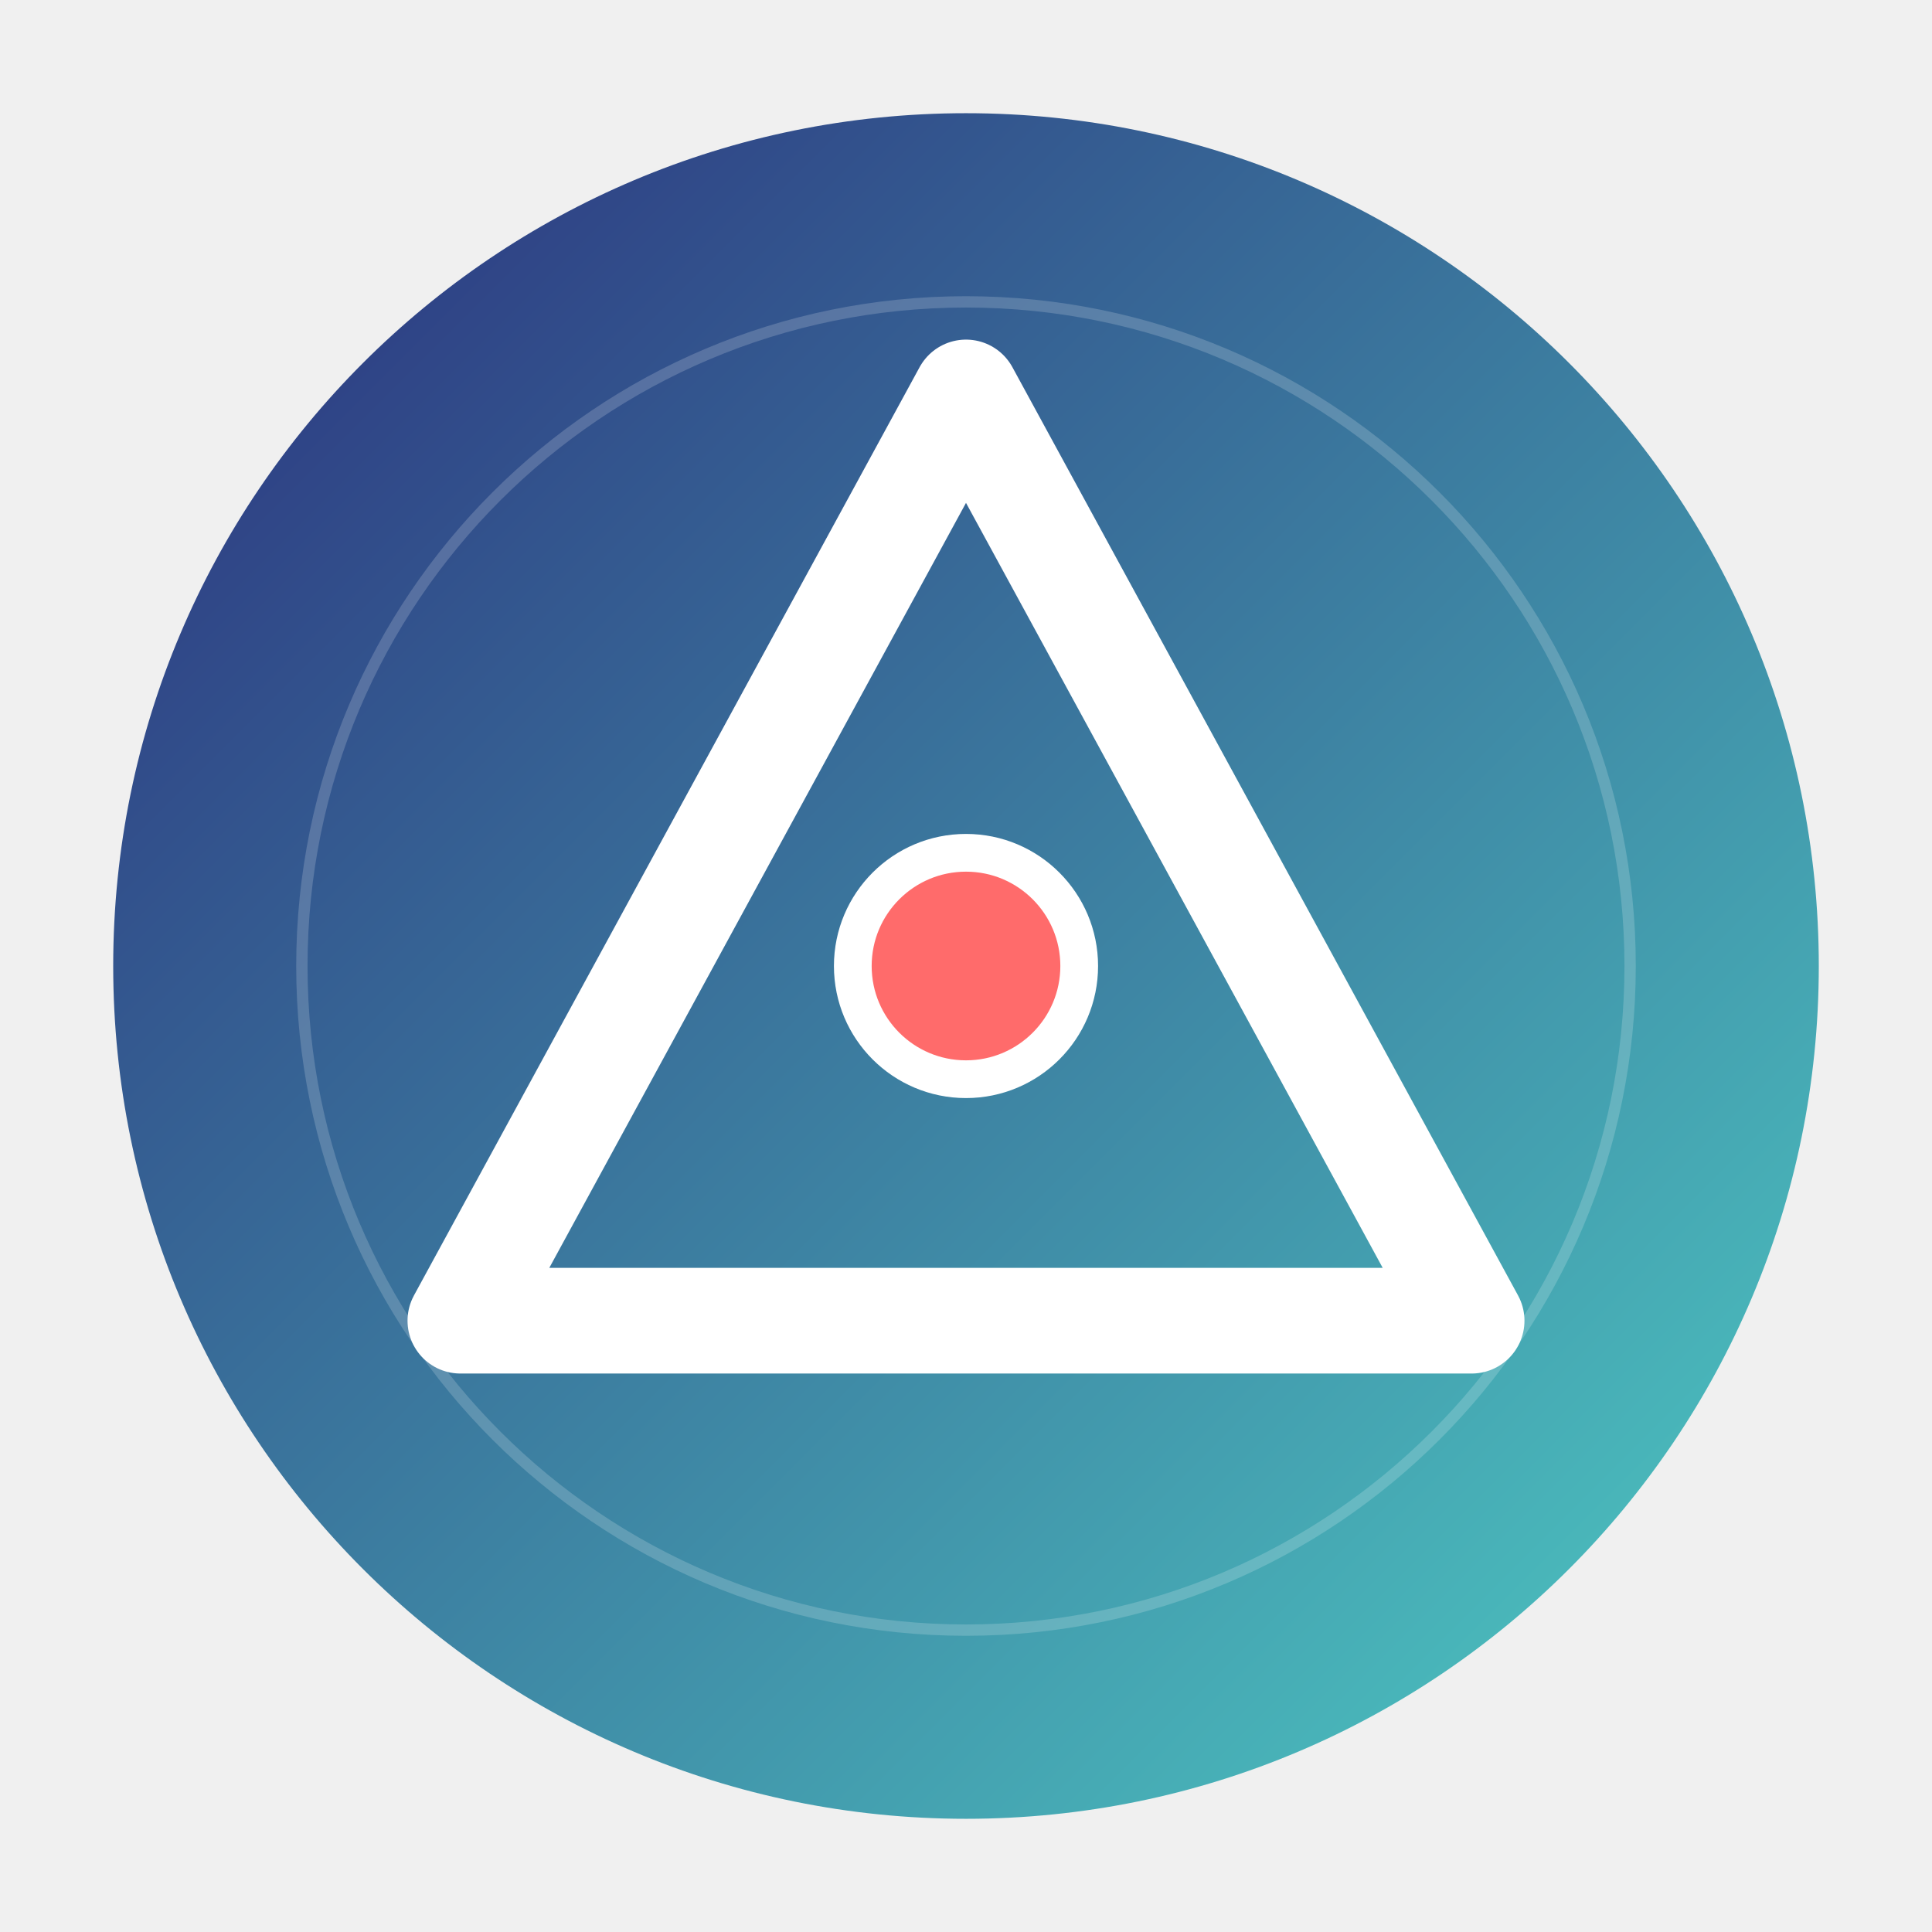
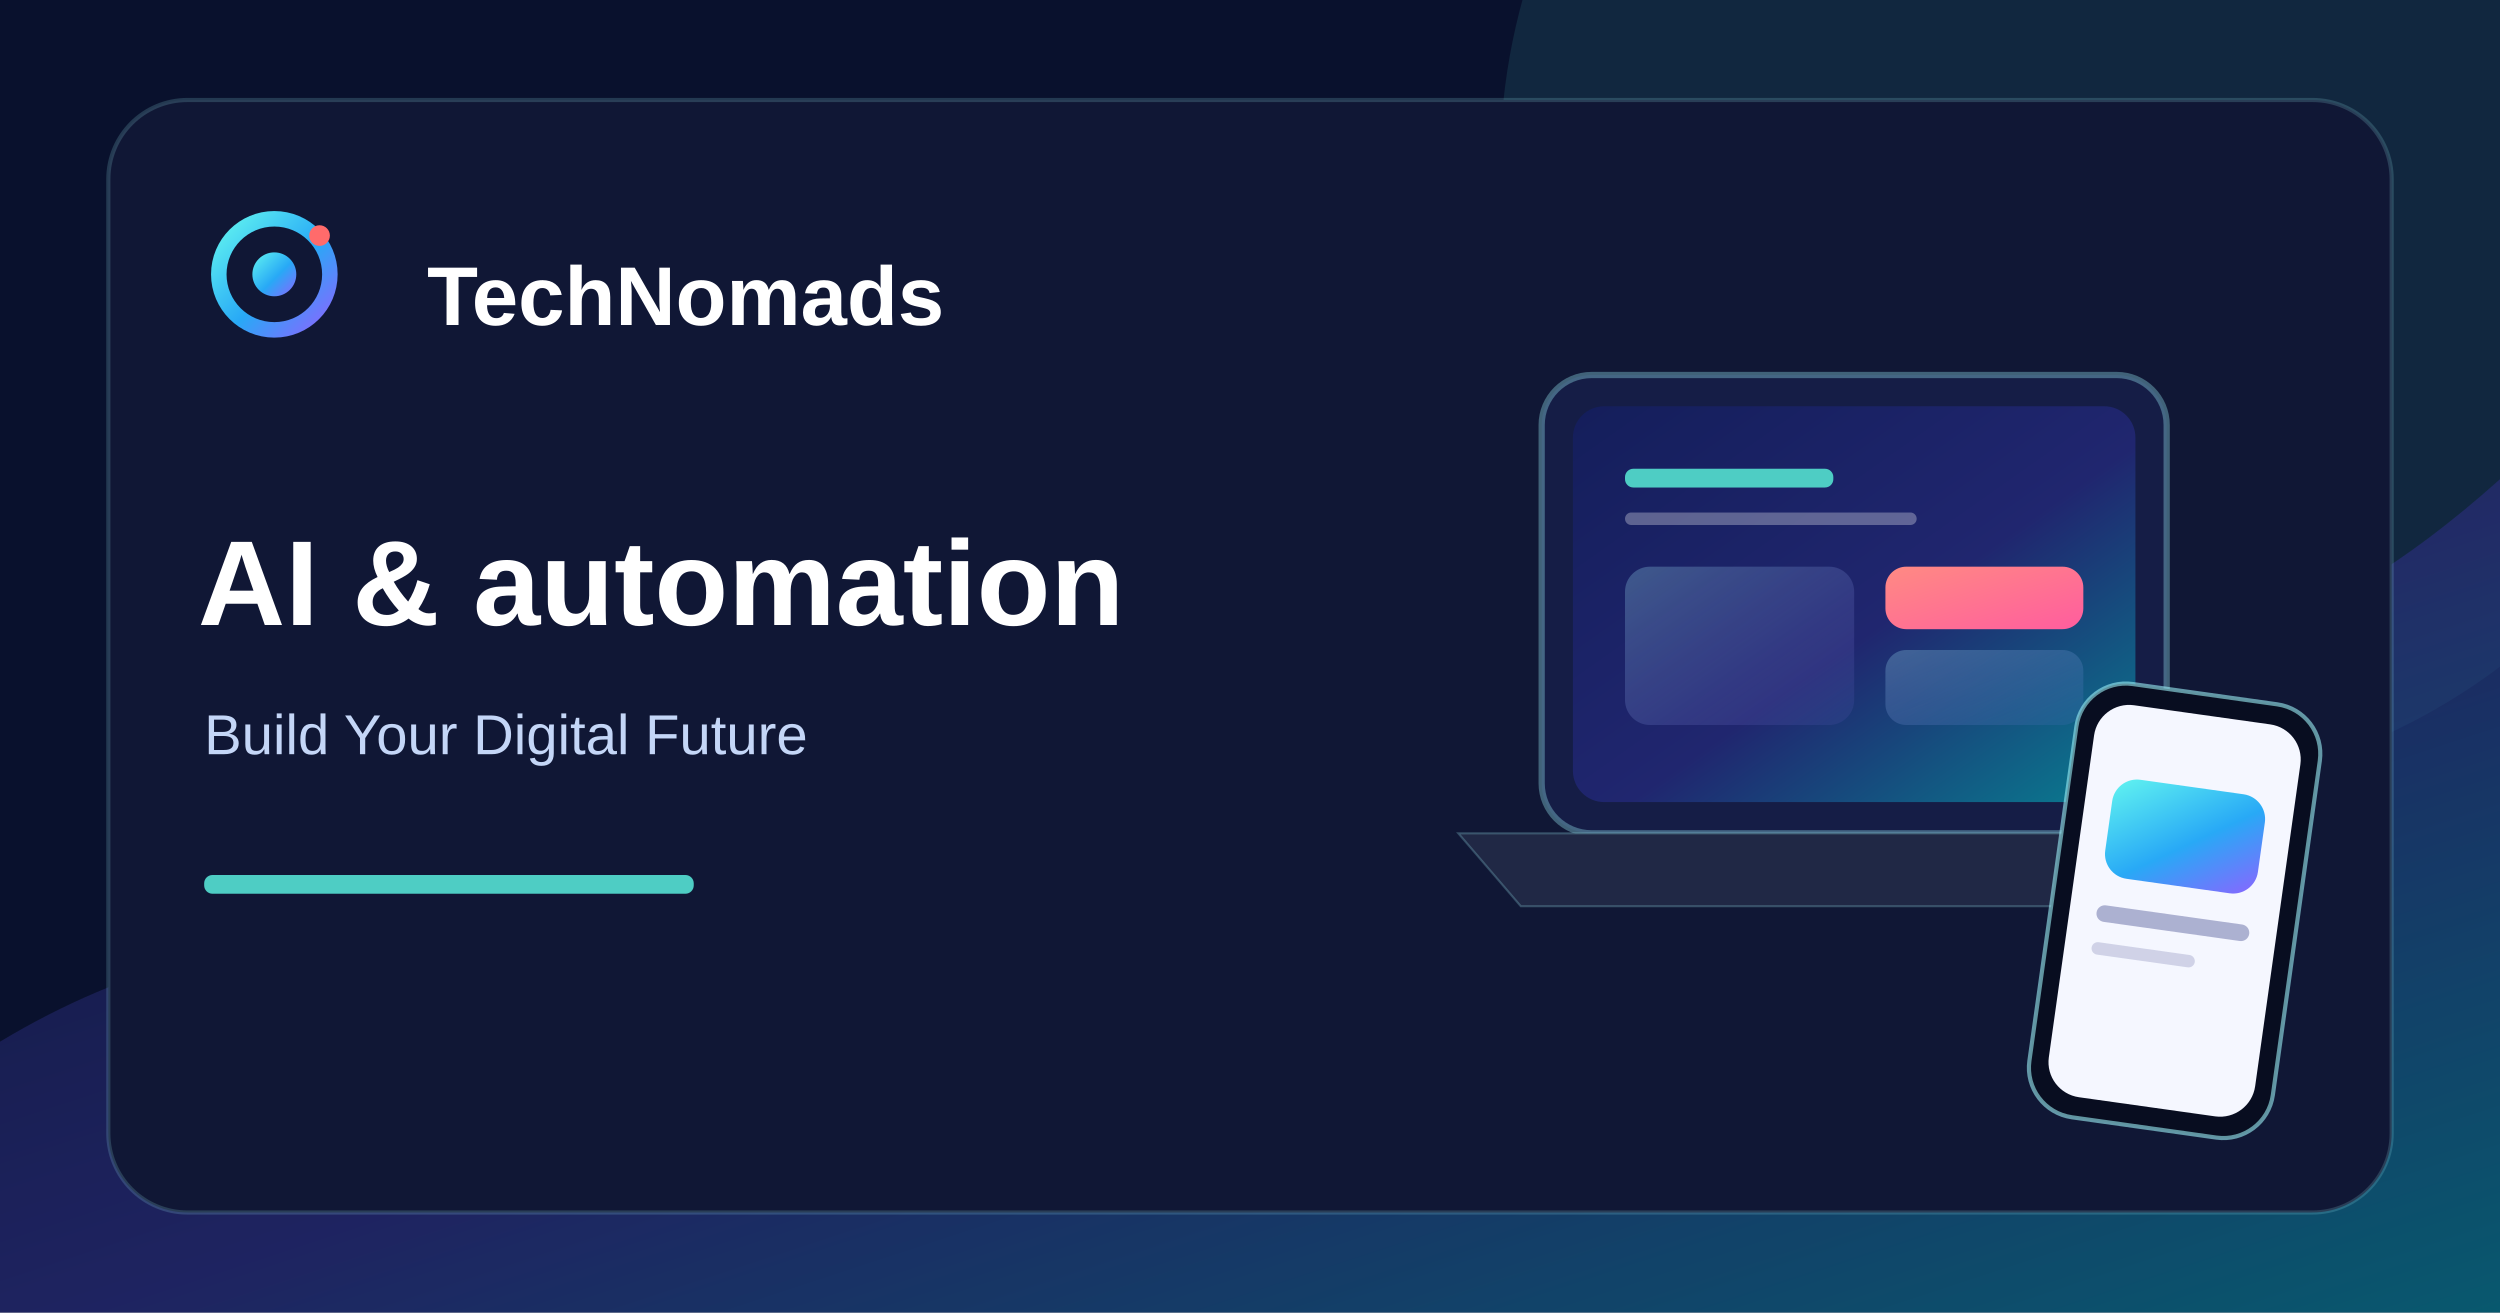
- <svg xmlns="http://www.w3.org/2000/svg" width="512" height="512" viewBox="0 0 512 512" role="img" aria-labelledby="title desc">
+ <svg xmlns="http://www.w3.org/2000/svg" width="1200" height="630" viewBox="0 0 1200 630" role="img" aria-labelledby="title desc">
  <defs>
-     <linearGradient id="g" x1="0" y1="0" x2="1" y2="1">
-       <stop offset="0" stop-color="#2A2D7C" />
-       <stop offset="1" stop-color="#4ECDC4" />
+     <linearGradient id="bg" x1="0" y1="0" x2="1" y2="1">
+       <stop stop-color="#10173b" />
+       <stop offset=".52" stop-color="#2A2D7C" />
+       <stop offset="1" stop-color="#087f91" />
    </linearGradient>
+     <linearGradient id="cyan" x1="0" y1="0" x2="1" y2="1">
+       <stop stop-color="#62F5F0" />
+       <stop offset=".55" stop-color="#28A9F6" />
+       <stop offset="1" stop-color="#8A65FF" />
+     </linearGradient>
+     <linearGradient id="coral" x1="0" y1="0" x2="1" y2="1">
+       <stop stop-color="#FF8A83" />
+       <stop offset="1" stop-color="#FF5D9E" />
+     </linearGradient>
+     <linearGradient id="screen" x1="0" y1="0" x2="1" y2="1">
+       <stop stop-color="#141E5B" />
+       <stop offset=".55" stop-color="#20266f" />
+       <stop offset="1" stop-color="#087f91" />
+     </linearGradient>
+     <linearGradient id="glass" x1="0" y1="0" x2="1" y2="1">
+       <stop stop-color="#A8F8FF" stop-opacity=".26" />
+       <stop offset="1" stop-color="#9A7BFF" stop-opacity=".08" />
+     </linearGradient>
+     <filter id="shadow" x="-40%" y="-40%" width="180%" height="190%">
+       <feDropShadow dx="0" dy="18" stdDeviation="18" flood-color="#020617" flood-opacity=".58" />
+     </filter>
+     <filter id="glow">
+       <feGaussianBlur stdDeviation="16" />
+     </filter>
+     <clipPath id="screenClip">
+       <rect x="95" y="88" width="460" height="300" rx="23" />
+     </clipPath>
  </defs>
-   <circle cx="256" cy="256" r="226" fill="url(#g)" />
-   <circle cx="256" cy="256" r="176" fill="none" stroke="#fff" stroke-opacity=".18" stroke-width="3" />
-   <path d="M256 104 L390 350 H122 Z" fill="none" stroke="#fff" stroke-width="28" stroke-linejoin="round" />
-   <circle cx="256" cy="256" r="30" fill="#FF6B6B" stroke="#fff" stroke-width="10" />
+   <rect width="1200" height="630" fill="#09112D" />
+   <circle cx="1020" cy="80" r="300" fill="#4ECDC4" opacity=".12" />
+   <path d="M0 500C250 350 410 610 680 425S1010 400 1200 230V630H0Z" fill="url(#bg)" opacity=".65" />
+   <rect x="52" y="48" width="1096" height="534" rx="38" fill="#101735" stroke="#9CEFF5" stroke-opacity=".18" stroke-width="2" />
+   <g transform="translate(92 92) scale(.62)">
+     <circle cx="64" cy="64" r="43" fill="none" stroke="url(#cyan)" stroke-width="12" />
+     <circle cx="64" cy="64" r="17" fill="url(#cyan)" />
+     <circle cx="99" cy="34" r="8" fill="#FF6B6B" />
+   </g>
+   <text x="205" y="156" font-family="Arial,sans-serif" font-size="40" font-weight="800" fill="#fff">TechNomads</text>
+   <text x="95" y="300" font-family="Arial,sans-serif" font-size="58" font-weight="800" fill="#fff">AI &amp; automation</text>
+   <text x="98" y="362" font-family="Arial,sans-serif" font-size="27" fill="#C4D6F7">Build Your Digital Future</text>
+   <rect x="98" y="420" width="235" height="9" rx="4" fill="#4ECDC4" />
+   <g transform="translate(740 180)">
+     <rect x="0" y="0" width="300" height="220" rx="24" fill="#151D46" stroke="#9CEFF5" stroke-opacity=".35" stroke-width="3" />
+     <rect x="15" y="15" width="270" height="190" rx="15" fill="url(#screen)" />
+     <rect x="40" y="45" width="100" height="9" rx="4" fill="#4ECDC4" />
+     <rect x="40" y="66" width="140" height="6" rx="3" fill="#fff" opacity=".3" />
+     <rect x="40" y="92" width="110" height="76" rx="12" fill="url(#glass)" />
+     <rect x="165" y="92" width="95" height="30" rx="10" fill="url(#coral)" />
+     <rect x="165" y="132" width="95" height="36" rx="10" fill="url(#glass)" />
+     <path d="M-40 220h380l-28 35H-10Z" fill="#202845" stroke="#9CEFF5" stroke-opacity=".25" />
+   </g>
+   <g transform="translate(1000 325) rotate(8)">
+     <rect width="118" height="210" rx="24" fill="#080D20" stroke="#9CEFF5" stroke-opacity=".6" stroke-width="2" />
+     <rect x="9" y="10" width="100" height="190" rx="17" fill="#F5F7FF" />
+     <rect x="22" y="45" width="74" height="48" rx="12" fill="url(#cyan)" />
+     <rect x="22" y="107" width="74" height="8" rx="4" fill="#252D7B" opacity=".35" />
+     <rect x="22" y="125" width="50" height="6" rx="3" fill="#252D7B" opacity=".18" />
+   </g>
</svg>
